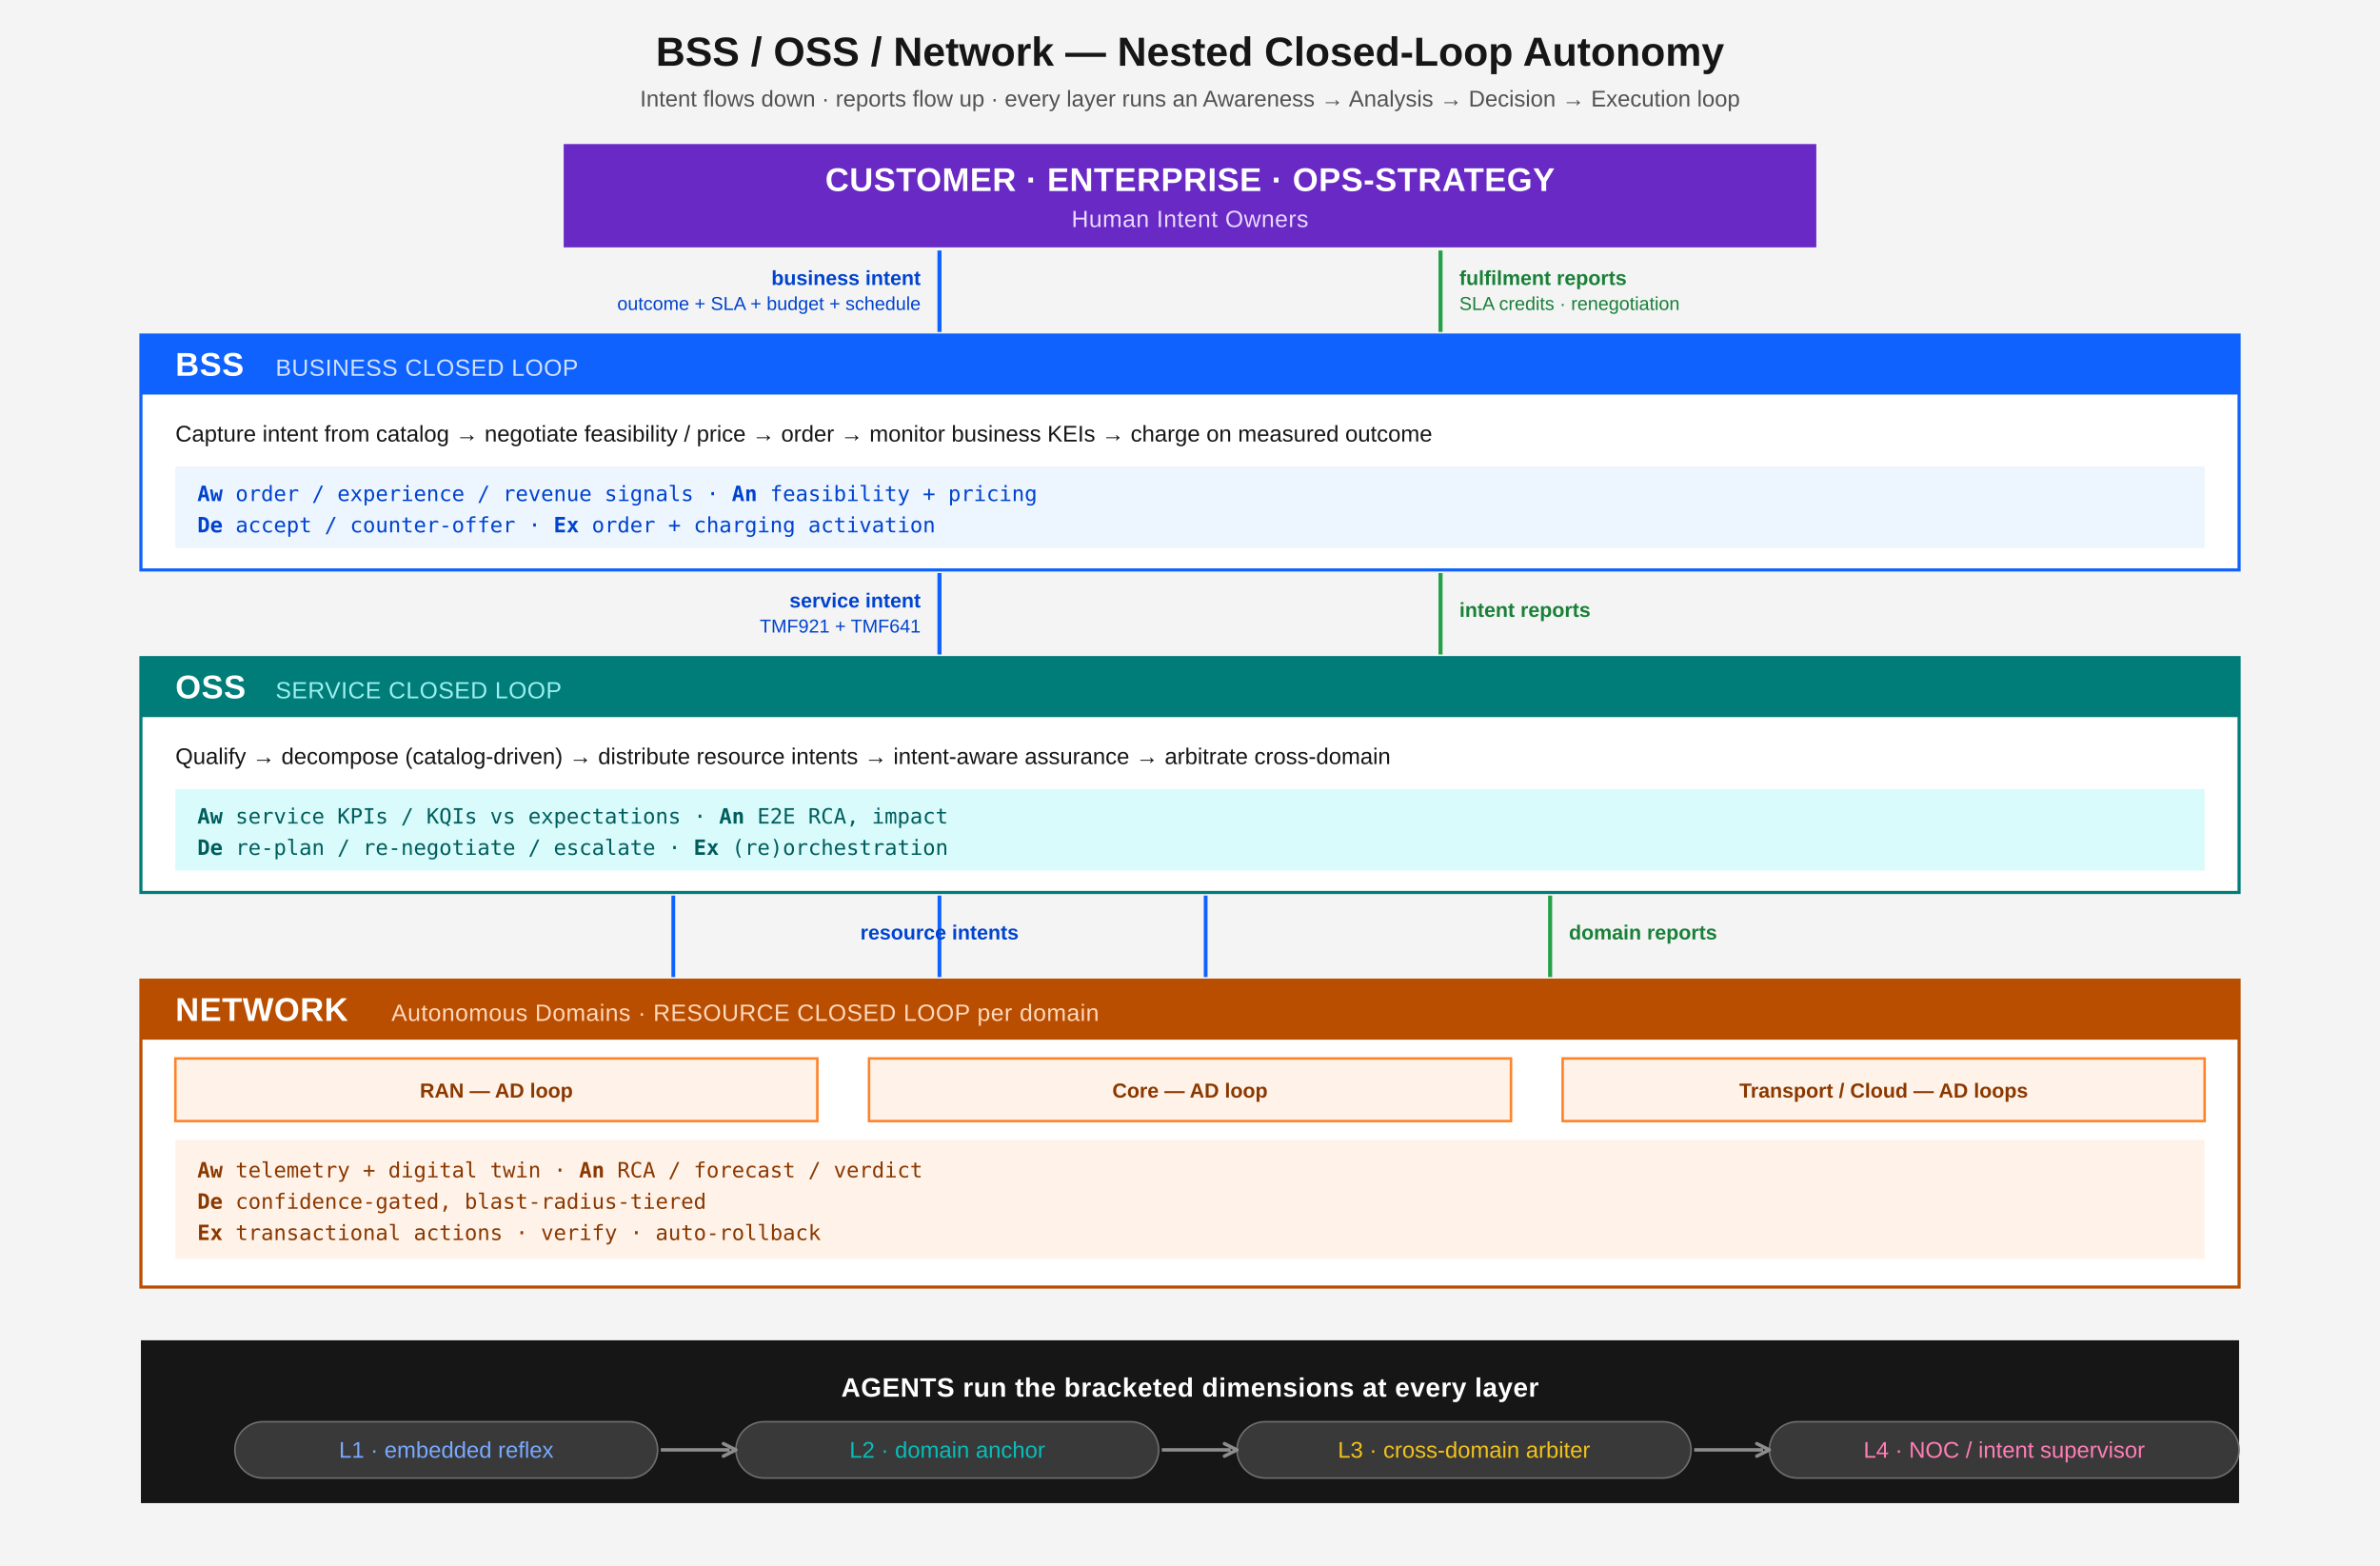
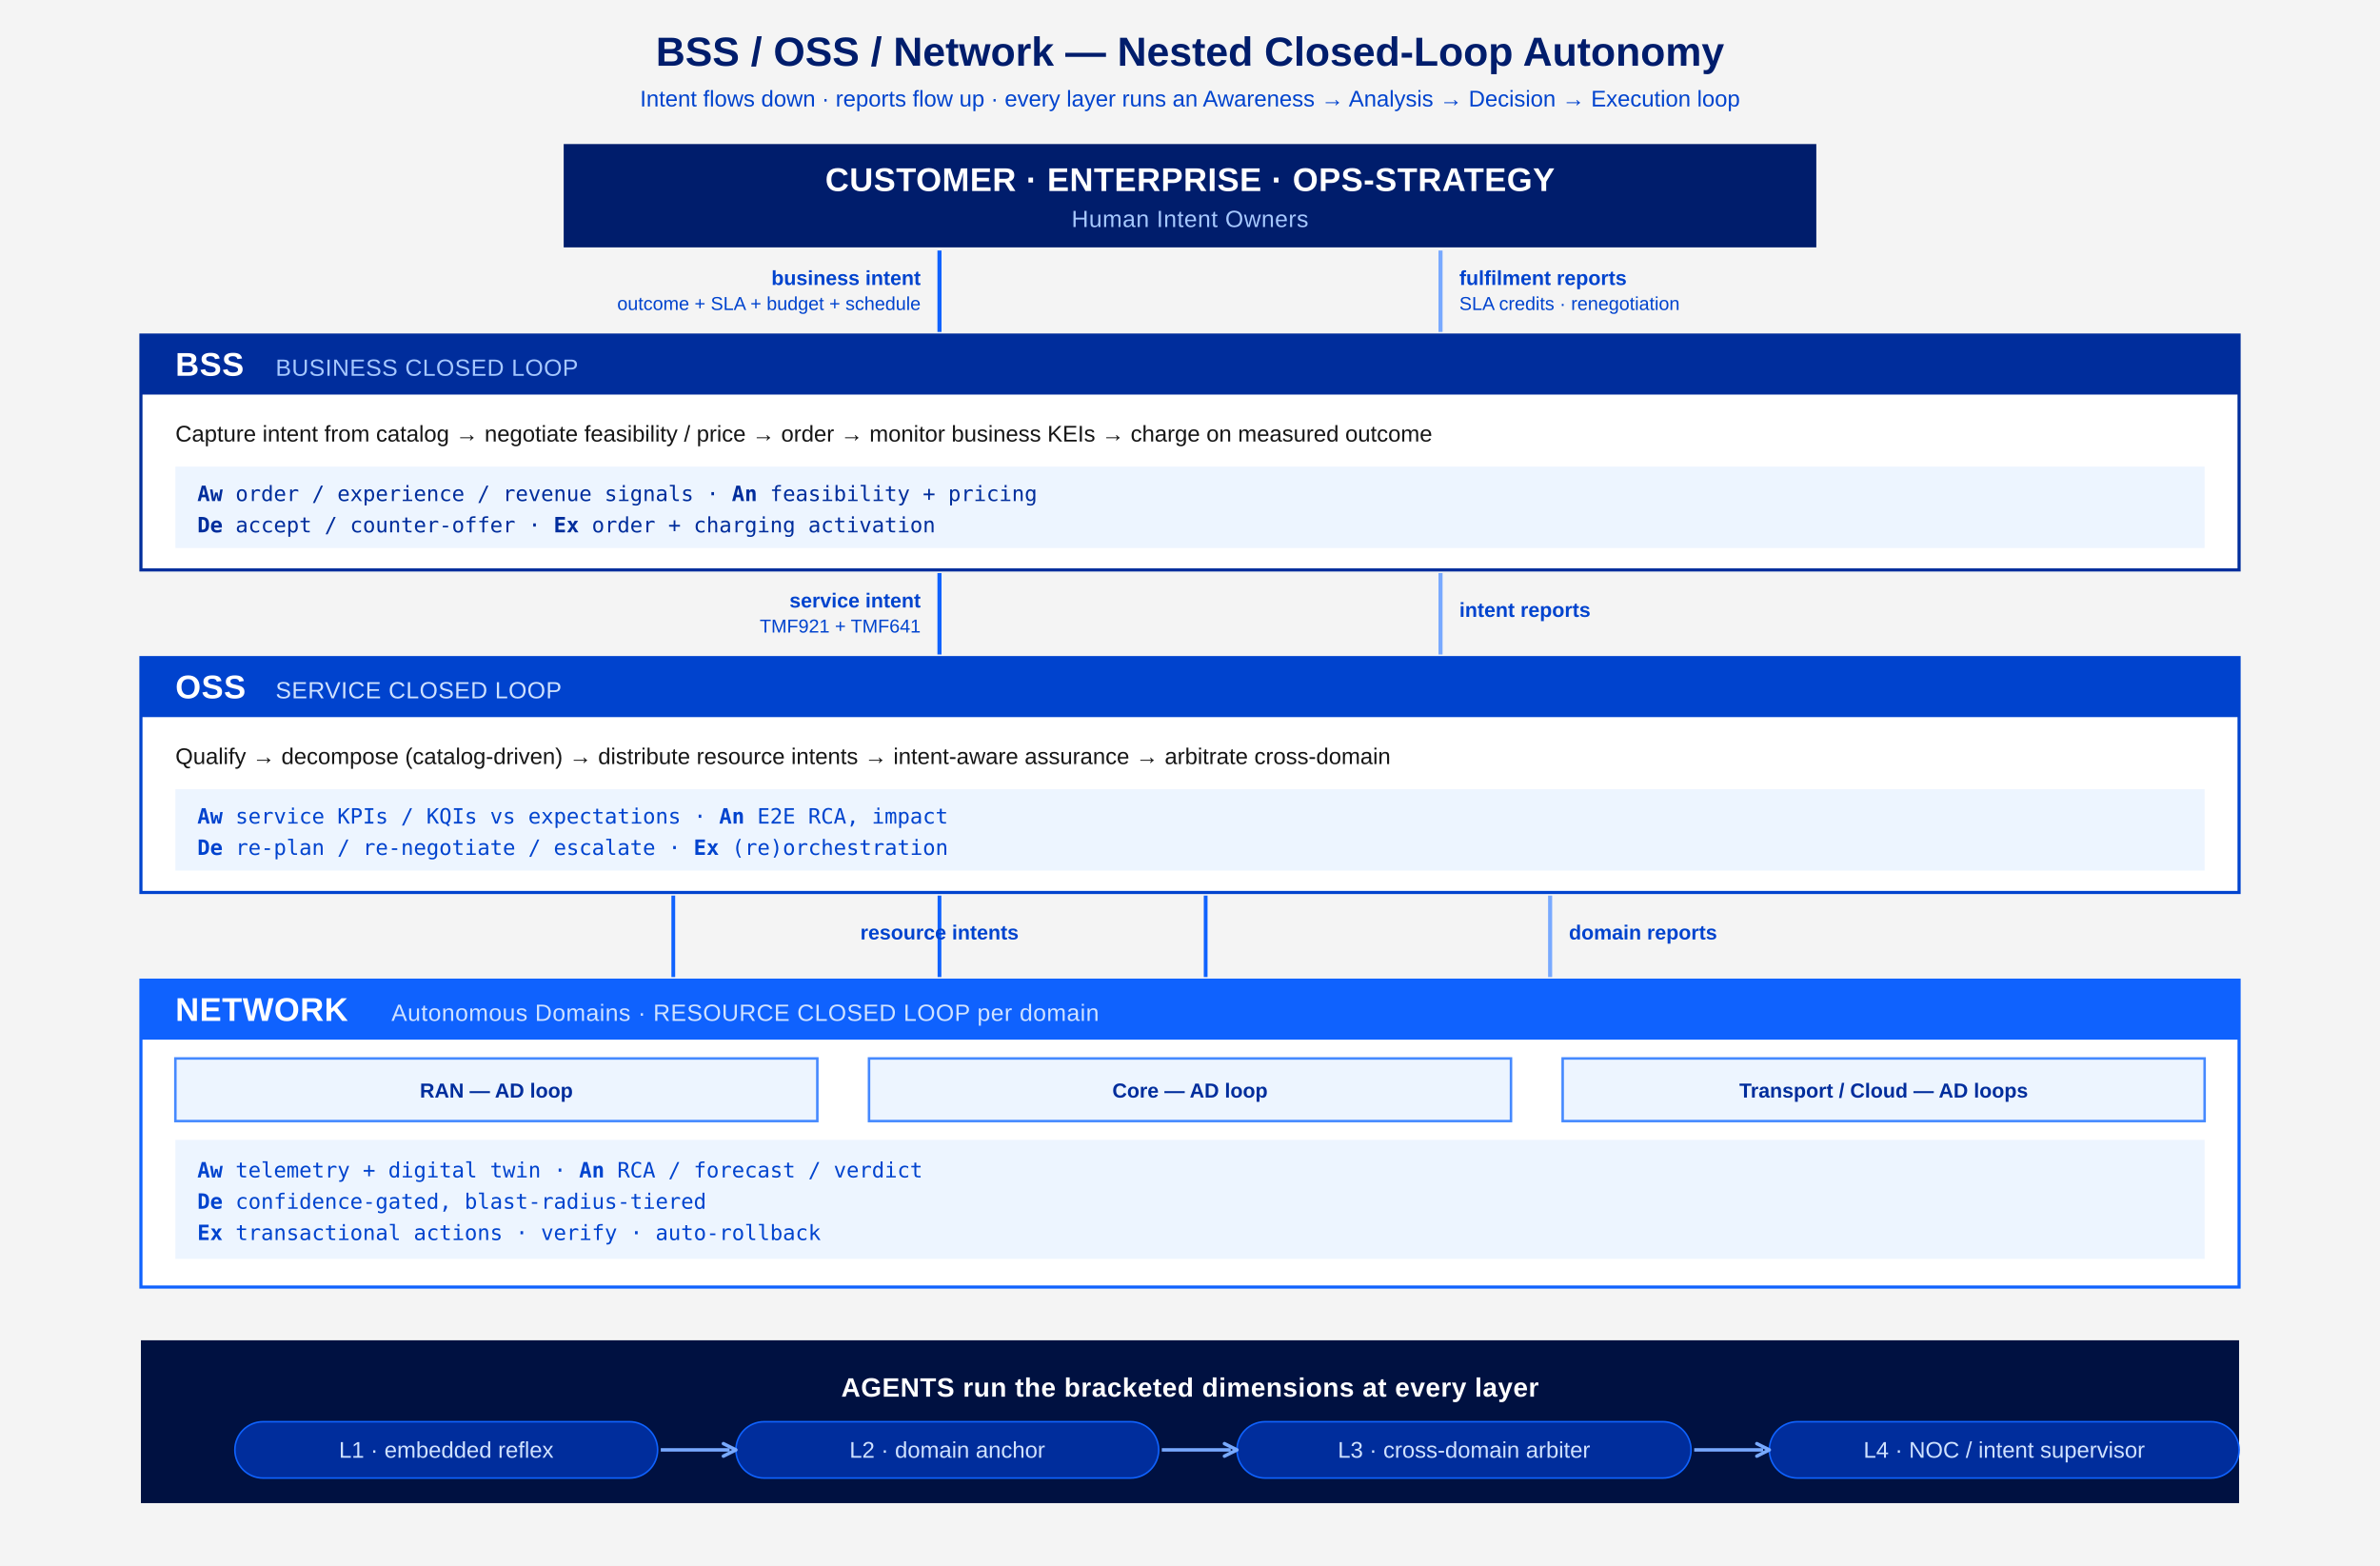
<svg xmlns="http://www.w3.org/2000/svg" width="1520" height="1000" viewBox="0 0 1520 1000" font-family="'IBM Plex Sans','Segoe UI',Arial,sans-serif">
  <defs>
    <style>
      .band-title   { font-size: 21px; font-weight: 600; letter-spacing: .3px; }
      .band-sub     { font-size: 15px; font-weight: 500; letter-spacing: .3px; }
      .body         { font-size: 14.5px; }
      .aode         { font-size: 13.5px; font-family: 'IBM Plex Mono','Consolas',monospace; }
      .flow         { font-size: 13px; font-weight: 600; }
      .flow-sub     { font-size: 12px; }
      .chip         { font-size: 13px; font-weight: 600; }
      .footer-t     { font-size: 17px; font-weight: 600; letter-spacing: .3px; }
      .footer-b     { font-size: 14.5px; font-weight: 500; }
    </style>
    <marker id="arrowDown" markerWidth="12" markerHeight="12" refX="6" refY="9" orient="auto">
      <path d="M1,1 L6,10 L11,1" fill="none" stroke-width="2.4" stroke-linecap="round" stroke-linejoin="round" />
    </marker>
    <marker id="arrowUp" markerWidth="12" markerHeight="12" refX="6" refY="3" orient="auto">
      <path d="M1,11 L6,2 L11,11" fill="none" stroke-width="2.4" stroke-linecap="round" stroke-linejoin="round" />
    </marker>
  </defs>
  <rect x="0" y="0" width="1520" height="1000" fill="#f4f4f4" />
-   <text x="760" y="42" text-anchor="middle" font-size="26" font-weight="600" fill="#161616">BSS / OSS / Network — Nested Closed-Loop Autonomy</text>
-   <text x="760" y="68" text-anchor="middle" font-size="14.5" fill="#525252">Intent flows down · reports flow up · every layer runs an Awareness → Analysis → Decision → Execution loop</text>
-   <rect x="360" y="92" width="800" height="66" fill="#6929c4" />
+   <text x="760" y="42" text-anchor="middle" font-size="26" font-weight="600" fill="#001d6c">BSS / OSS / Network — Nested Closed-Loop Autonomy</text>
+   <text x="760" y="68" text-anchor="middle" font-size="14.5" fill="#0043ce">Intent flows down · reports flow up · every layer runs an Awareness → Analysis → Decision → Execution loop</text>
+   <rect x="360" y="92" width="800" height="66" fill="#001d6c" />
  <text x="760" y="122" text-anchor="middle" class="band-title" fill="#ffffff">CUSTOMER · ENTERPRISE · OPS-STRATEGY</text>
-   <text x="760" y="145" text-anchor="middle" class="band-sub" fill="#e8daff">Human Intent Owners</text>
+   <text x="760" y="145" text-anchor="middle" class="band-sub" fill="#a6c8ff">Human Intent Owners</text>
  <line x1="600" y1="160" x2="600" y2="212" stroke="#0f62fe" stroke-width="2.6" marker-end="url(#arrowDown)" />
  <text x="588" y="182" text-anchor="end" class="flow" fill="#0043ce">business intent</text>
  <text x="588" y="198" text-anchor="end" class="flow-sub" fill="#0043ce">outcome + SLA + budget + schedule</text>
-   <line x1="920" y1="212" x2="920" y2="160" stroke="#24a148" stroke-width="2.6" marker-end="url(#arrowUp)" />
-   <text x="932" y="182" class="flow" fill="#198038">fulfilment reports</text>
-   <text x="932" y="198" class="flow-sub" fill="#198038">SLA credits · renegotiation</text>
-   <rect x="90" y="214" width="1340" height="150" fill="#ffffff" stroke="#0f62fe" stroke-width="2" />
-   <rect x="90" y="214" width="1340" height="38" fill="#0f62fe" />
+   <line x1="920" y1="212" x2="920" y2="160" stroke="#78a9ff" stroke-width="2.6" marker-end="url(#arrowUp)" />
+   <text x="932" y="182" class="flow" fill="#0043ce">fulfilment reports</text>
+   <text x="932" y="198" class="flow-sub" fill="#0043ce">SLA credits · renegotiation</text>
+   <rect x="90" y="214" width="1340" height="150" fill="#ffffff" stroke="#002d9c" stroke-width="2" />
+   <rect x="90" y="214" width="1340" height="38" fill="#002d9c" />
  <text x="112" y="240" class="band-title" fill="#ffffff">BSS</text>
-   <text x="176" y="240" class="band-sub" fill="#d0e2ff">BUSINESS CLOSED LOOP</text>
+   <text x="176" y="240" class="band-sub" fill="#a6c8ff">BUSINESS CLOSED LOOP</text>
  <text x="112" y="282" class="body" fill="#161616">Capture intent from catalog → negotiate feasibility / price → order → monitor business KEIs → charge on measured outcome</text>
  <rect x="112" y="298" width="1296" height="52" fill="#edf5ff" />
-   <text x="126" y="320" class="aode" fill="#0043ce">
+   <text x="126" y="320" class="aode" fill="#002d9c">
    <tspan font-weight="700">Aw</tspan> order / experience / revenue signals   ·   <tspan font-weight="700">An</tspan> feasibility + pricing</text>
-   <text x="126" y="340" class="aode" fill="#0043ce">
+   <text x="126" y="340" class="aode" fill="#002d9c">
    <tspan font-weight="700">De</tspan> accept / counter-offer   ·   <tspan font-weight="700">Ex</tspan> order + charging activation</text>
  <line x1="600" y1="366" x2="600" y2="418" stroke="#0f62fe" stroke-width="2.6" marker-end="url(#arrowDown)" />
  <text x="588" y="388" text-anchor="end" class="flow" fill="#0043ce">service intent</text>
  <text x="588" y="404" text-anchor="end" class="flow-sub" fill="#0043ce">TMF921 + TMF641</text>
-   <line x1="920" y1="418" x2="920" y2="366" stroke="#24a148" stroke-width="2.6" marker-end="url(#arrowUp)" />
-   <text x="932" y="394" class="flow" fill="#198038">intent reports</text>
-   <rect x="90" y="420" width="1340" height="150" fill="#ffffff" stroke="#007d79" stroke-width="2" />
-   <rect x="90" y="420" width="1340" height="38" fill="#007d79" />
+   <line x1="920" y1="418" x2="920" y2="366" stroke="#78a9ff" stroke-width="2.6" marker-end="url(#arrowUp)" />
+   <text x="932" y="394" class="flow" fill="#0043ce">intent reports</text>
+   <rect x="90" y="420" width="1340" height="150" fill="#ffffff" stroke="#0043ce" stroke-width="2" />
+   <rect x="90" y="420" width="1340" height="38" fill="#0043ce" />
  <text x="112" y="446" class="band-title" fill="#ffffff">OSS</text>
-   <text x="176" y="446" class="band-sub" fill="#9ef0f0">SERVICE CLOSED LOOP</text>
+   <text x="176" y="446" class="band-sub" fill="#d0e2ff">SERVICE CLOSED LOOP</text>
  <text x="112" y="488" class="body" fill="#161616">Qualify → decompose (catalog-driven) → distribute resource intents → intent-aware assurance → arbitrate cross-domain</text>
-   <rect x="112" y="504" width="1296" height="52" fill="#d9fbfb" />
-   <text x="126" y="526" class="aode" fill="#005d5d">
+   <rect x="112" y="504" width="1296" height="52" fill="#edf5ff" />
+   <text x="126" y="526" class="aode" fill="#0043ce">
    <tspan font-weight="700">Aw</tspan> service KPIs / KQIs vs expectations   ·   <tspan font-weight="700">An</tspan> E2E RCA, impact</text>
-   <text x="126" y="546" class="aode" fill="#005d5d">
+   <text x="126" y="546" class="aode" fill="#0043ce">
    <tspan font-weight="700">De</tspan> re-plan / re-negotiate / escalate   ·   <tspan font-weight="700">Ex</tspan> (re)orchestration</text>
  <line x1="430" y1="572" x2="430" y2="624" stroke="#0f62fe" stroke-width="2.4" marker-end="url(#arrowDown)" />
  <line x1="600" y1="572" x2="600" y2="624" stroke="#0f62fe" stroke-width="2.4" marker-end="url(#arrowDown)" />
  <line x1="770" y1="572" x2="770" y2="624" stroke="#0f62fe" stroke-width="2.4" marker-end="url(#arrowDown)" />
  <text x="600" y="600" text-anchor="middle" class="flow" fill="#0043ce">resource intents</text>
-   <line x1="990" y1="624" x2="990" y2="572" stroke="#24a148" stroke-width="2.6" marker-end="url(#arrowUp)" />
-   <text x="1002" y="600" class="flow" fill="#198038">domain reports</text>
-   <rect x="90" y="626" width="1340" height="196" fill="#ffffff" stroke="#ba4e00" stroke-width="2" />
-   <rect x="90" y="626" width="1340" height="38" fill="#ba4e00" />
+   <line x1="990" y1="624" x2="990" y2="572" stroke="#78a9ff" stroke-width="2.6" marker-end="url(#arrowUp)" />
+   <text x="1002" y="600" class="flow" fill="#0043ce">domain reports</text>
+   <rect x="90" y="626" width="1340" height="196" fill="#ffffff" stroke="#0f62fe" stroke-width="2" />
+   <rect x="90" y="626" width="1340" height="38" fill="#0f62fe" />
  <text x="112" y="652" class="band-title" fill="#ffffff">NETWORK</text>
-   <text x="250" y="652" class="band-sub" fill="#ffd9be">Autonomous Domains · RESOURCE CLOSED LOOP per domain</text>
-   <rect x="112" y="676" width="410" height="40" fill="#fff2e8" stroke="#ff832b" stroke-width="1.6" />
-   <text x="317" y="701" text-anchor="middle" class="chip" fill="#8a3800">RAN — AD loop</text>
-   <rect x="555" y="676" width="410" height="40" fill="#fff2e8" stroke="#ff832b" stroke-width="1.6" />
-   <text x="760" y="701" text-anchor="middle" class="chip" fill="#8a3800">Core — AD loop</text>
-   <rect x="998" y="676" width="410" height="40" fill="#fff2e8" stroke="#ff832b" stroke-width="1.6" />
-   <text x="1203" y="701" text-anchor="middle" class="chip" fill="#8a3800">Transport / Cloud — AD loops</text>
-   <rect x="112" y="728" width="1296" height="76" fill="#fff2e8" />
-   <text x="126" y="752" class="aode" fill="#8a3800">
+   <text x="250" y="652" class="band-sub" fill="#d0e2ff">Autonomous Domains · RESOURCE CLOSED LOOP per domain</text>
+   <rect x="112" y="676" width="410" height="40" fill="#edf5ff" stroke="#4589ff" stroke-width="1.6" />
+   <text x="317" y="701" text-anchor="middle" class="chip" fill="#002d9c">RAN — AD loop</text>
+   <rect x="555" y="676" width="410" height="40" fill="#edf5ff" stroke="#4589ff" stroke-width="1.6" />
+   <text x="760" y="701" text-anchor="middle" class="chip" fill="#002d9c">Core — AD loop</text>
+   <rect x="998" y="676" width="410" height="40" fill="#edf5ff" stroke="#4589ff" stroke-width="1.6" />
+   <text x="1203" y="701" text-anchor="middle" class="chip" fill="#002d9c">Transport / Cloud — AD loops</text>
+   <rect x="112" y="728" width="1296" height="76" fill="#edf5ff" />
+   <text x="126" y="752" class="aode" fill="#0043ce">
    <tspan font-weight="700">Aw</tspan> telemetry + digital twin   ·   <tspan font-weight="700">An</tspan> RCA / forecast / verdict</text>
-   <text x="126" y="772" class="aode" fill="#8a3800">
+   <text x="126" y="772" class="aode" fill="#0043ce">
    <tspan font-weight="700">De</tspan> confidence-gated, blast-radius-tiered</text>
-   <text x="126" y="792" class="aode" fill="#8a3800">
+   <text x="126" y="792" class="aode" fill="#0043ce">
    <tspan font-weight="700">Ex</tspan> transactional actions · verify · auto-rollback</text>
-   <rect x="90" y="856" width="1340" height="104" fill="#161616" />
+   <rect x="90" y="856" width="1340" height="104" fill="#001141" />
  <text x="760" y="892" text-anchor="middle" class="footer-t" fill="#ffffff">AGENTS run the bracketed dimensions at every layer</text>
  <g class="footer-b">
-     <rect x="150" y="908" width="270" height="36" rx="18" fill="#393939" stroke="#6f6f6f" />
-     <text x="285" y="931" text-anchor="middle" fill="#78a9ff">L1 · embedded reflex</text>
-     <rect x="470" y="908" width="270" height="36" rx="18" fill="#393939" stroke="#6f6f6f" />
-     <text x="605" y="931" text-anchor="middle" fill="#08bdba">L2 · domain anchor</text>
-     <rect x="790" y="908" width="290" height="36" rx="18" fill="#393939" stroke="#6f6f6f" />
-     <text x="935" y="931" text-anchor="middle" fill="#f1c21b">L3 · cross-domain arbiter</text>
-     <rect x="1130" y="908" width="300" height="36" rx="18" fill="#393939" stroke="#6f6f6f" />
-     <text x="1280" y="931" text-anchor="middle" fill="#ff7eb6">L4 · NOC / intent supervisor</text>
+     <rect x="150" y="908" width="270" height="36" rx="18" fill="#002d9c" stroke="#0f62fe" />
+     <text x="285" y="931" text-anchor="middle" fill="#d0e2ff">L1 · embedded reflex</text>
+     <rect x="470" y="908" width="270" height="36" rx="18" fill="#002d9c" stroke="#0f62fe" />
+     <text x="605" y="931" text-anchor="middle" fill="#d0e2ff">L2 · domain anchor</text>
+     <rect x="790" y="908" width="290" height="36" rx="18" fill="#002d9c" stroke="#0f62fe" />
+     <text x="935" y="931" text-anchor="middle" fill="#d0e2ff">L3 · cross-domain arbiter</text>
+     <rect x="1130" y="908" width="300" height="36" rx="18" fill="#002d9c" stroke="#0f62fe" />
+     <text x="1280" y="931" text-anchor="middle" fill="#d0e2ff">L4 · NOC / intent supervisor</text>
  </g>
-   <g stroke="#8d8d8d" stroke-width="2.2">
+   <g stroke="#78a9ff" stroke-width="2.2">
    <line x1="422" y1="926" x2="466" y2="926" />
    <path d="M462,922 L470,926 L462,930" fill="none" stroke-linecap="round" stroke-linejoin="round" />
    <line x1="742" y1="926" x2="786" y2="926" />
    <path d="M782,922 L790,926 L782,930" fill="none" stroke-linecap="round" stroke-linejoin="round" />
    <line x1="1082" y1="926" x2="1126" y2="926" />
    <path d="M1122,922 L1130,926 L1122,930" fill="none" stroke-linecap="round" stroke-linejoin="round" />
  </g>
</svg>
